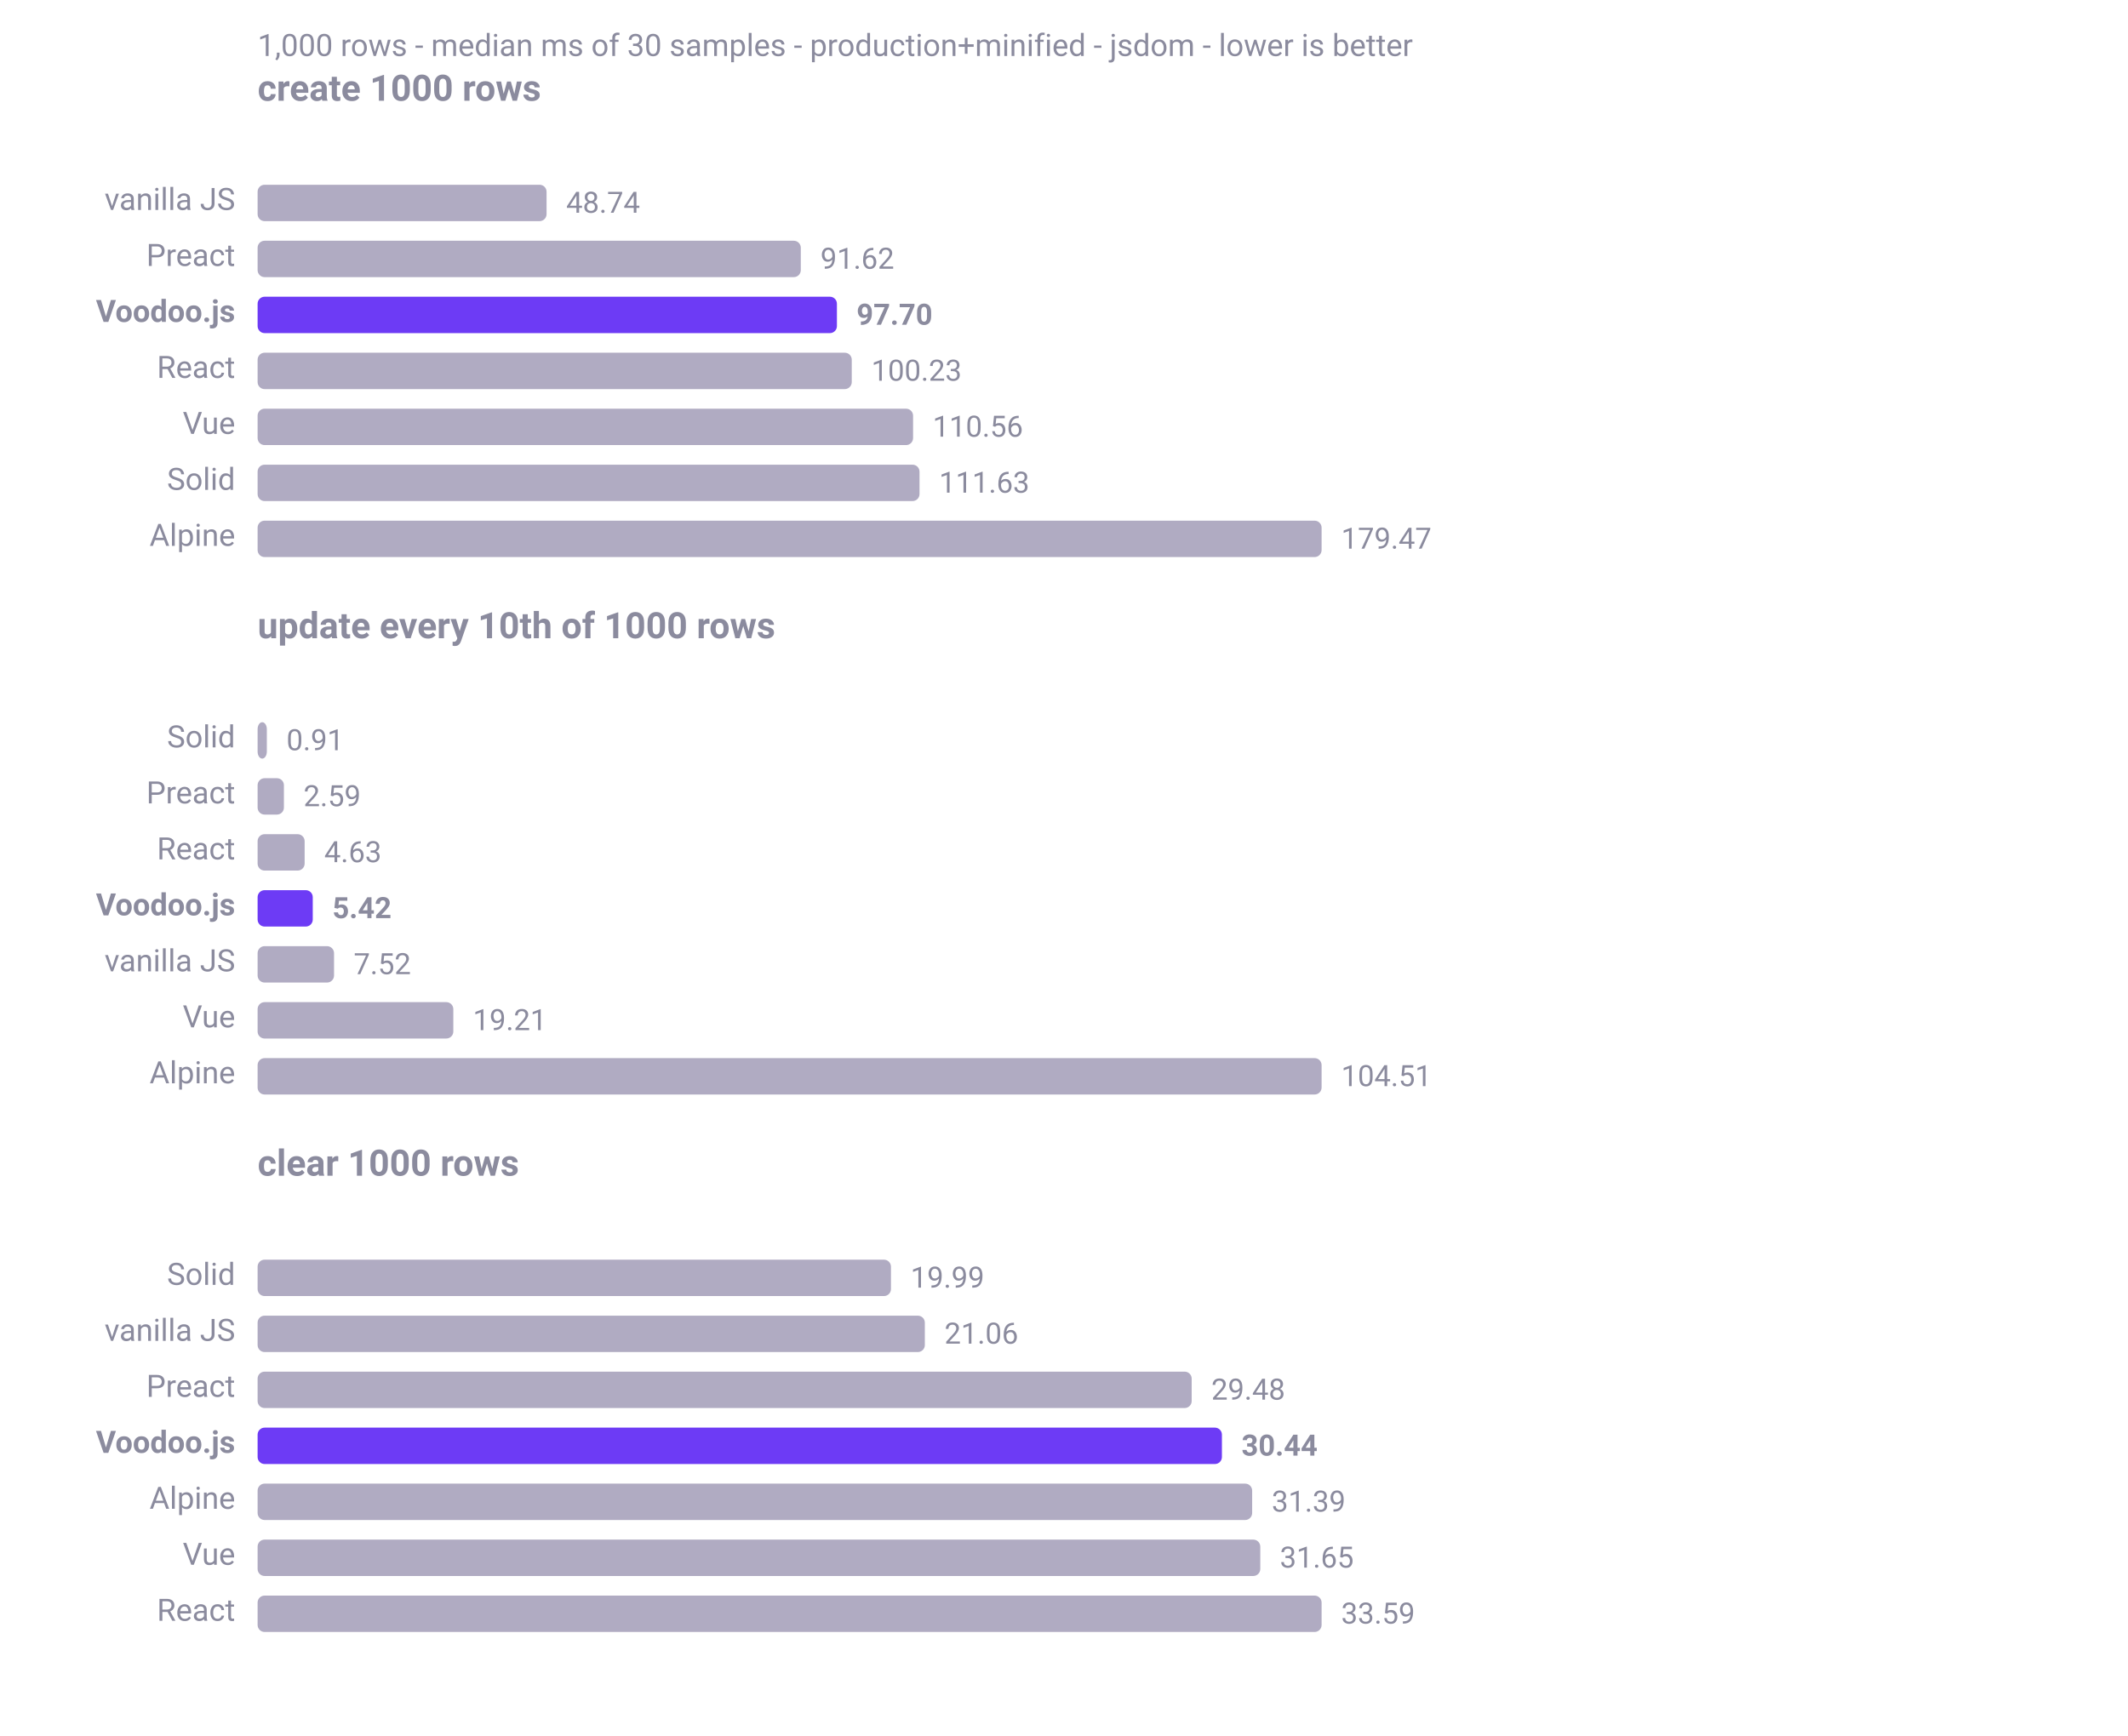
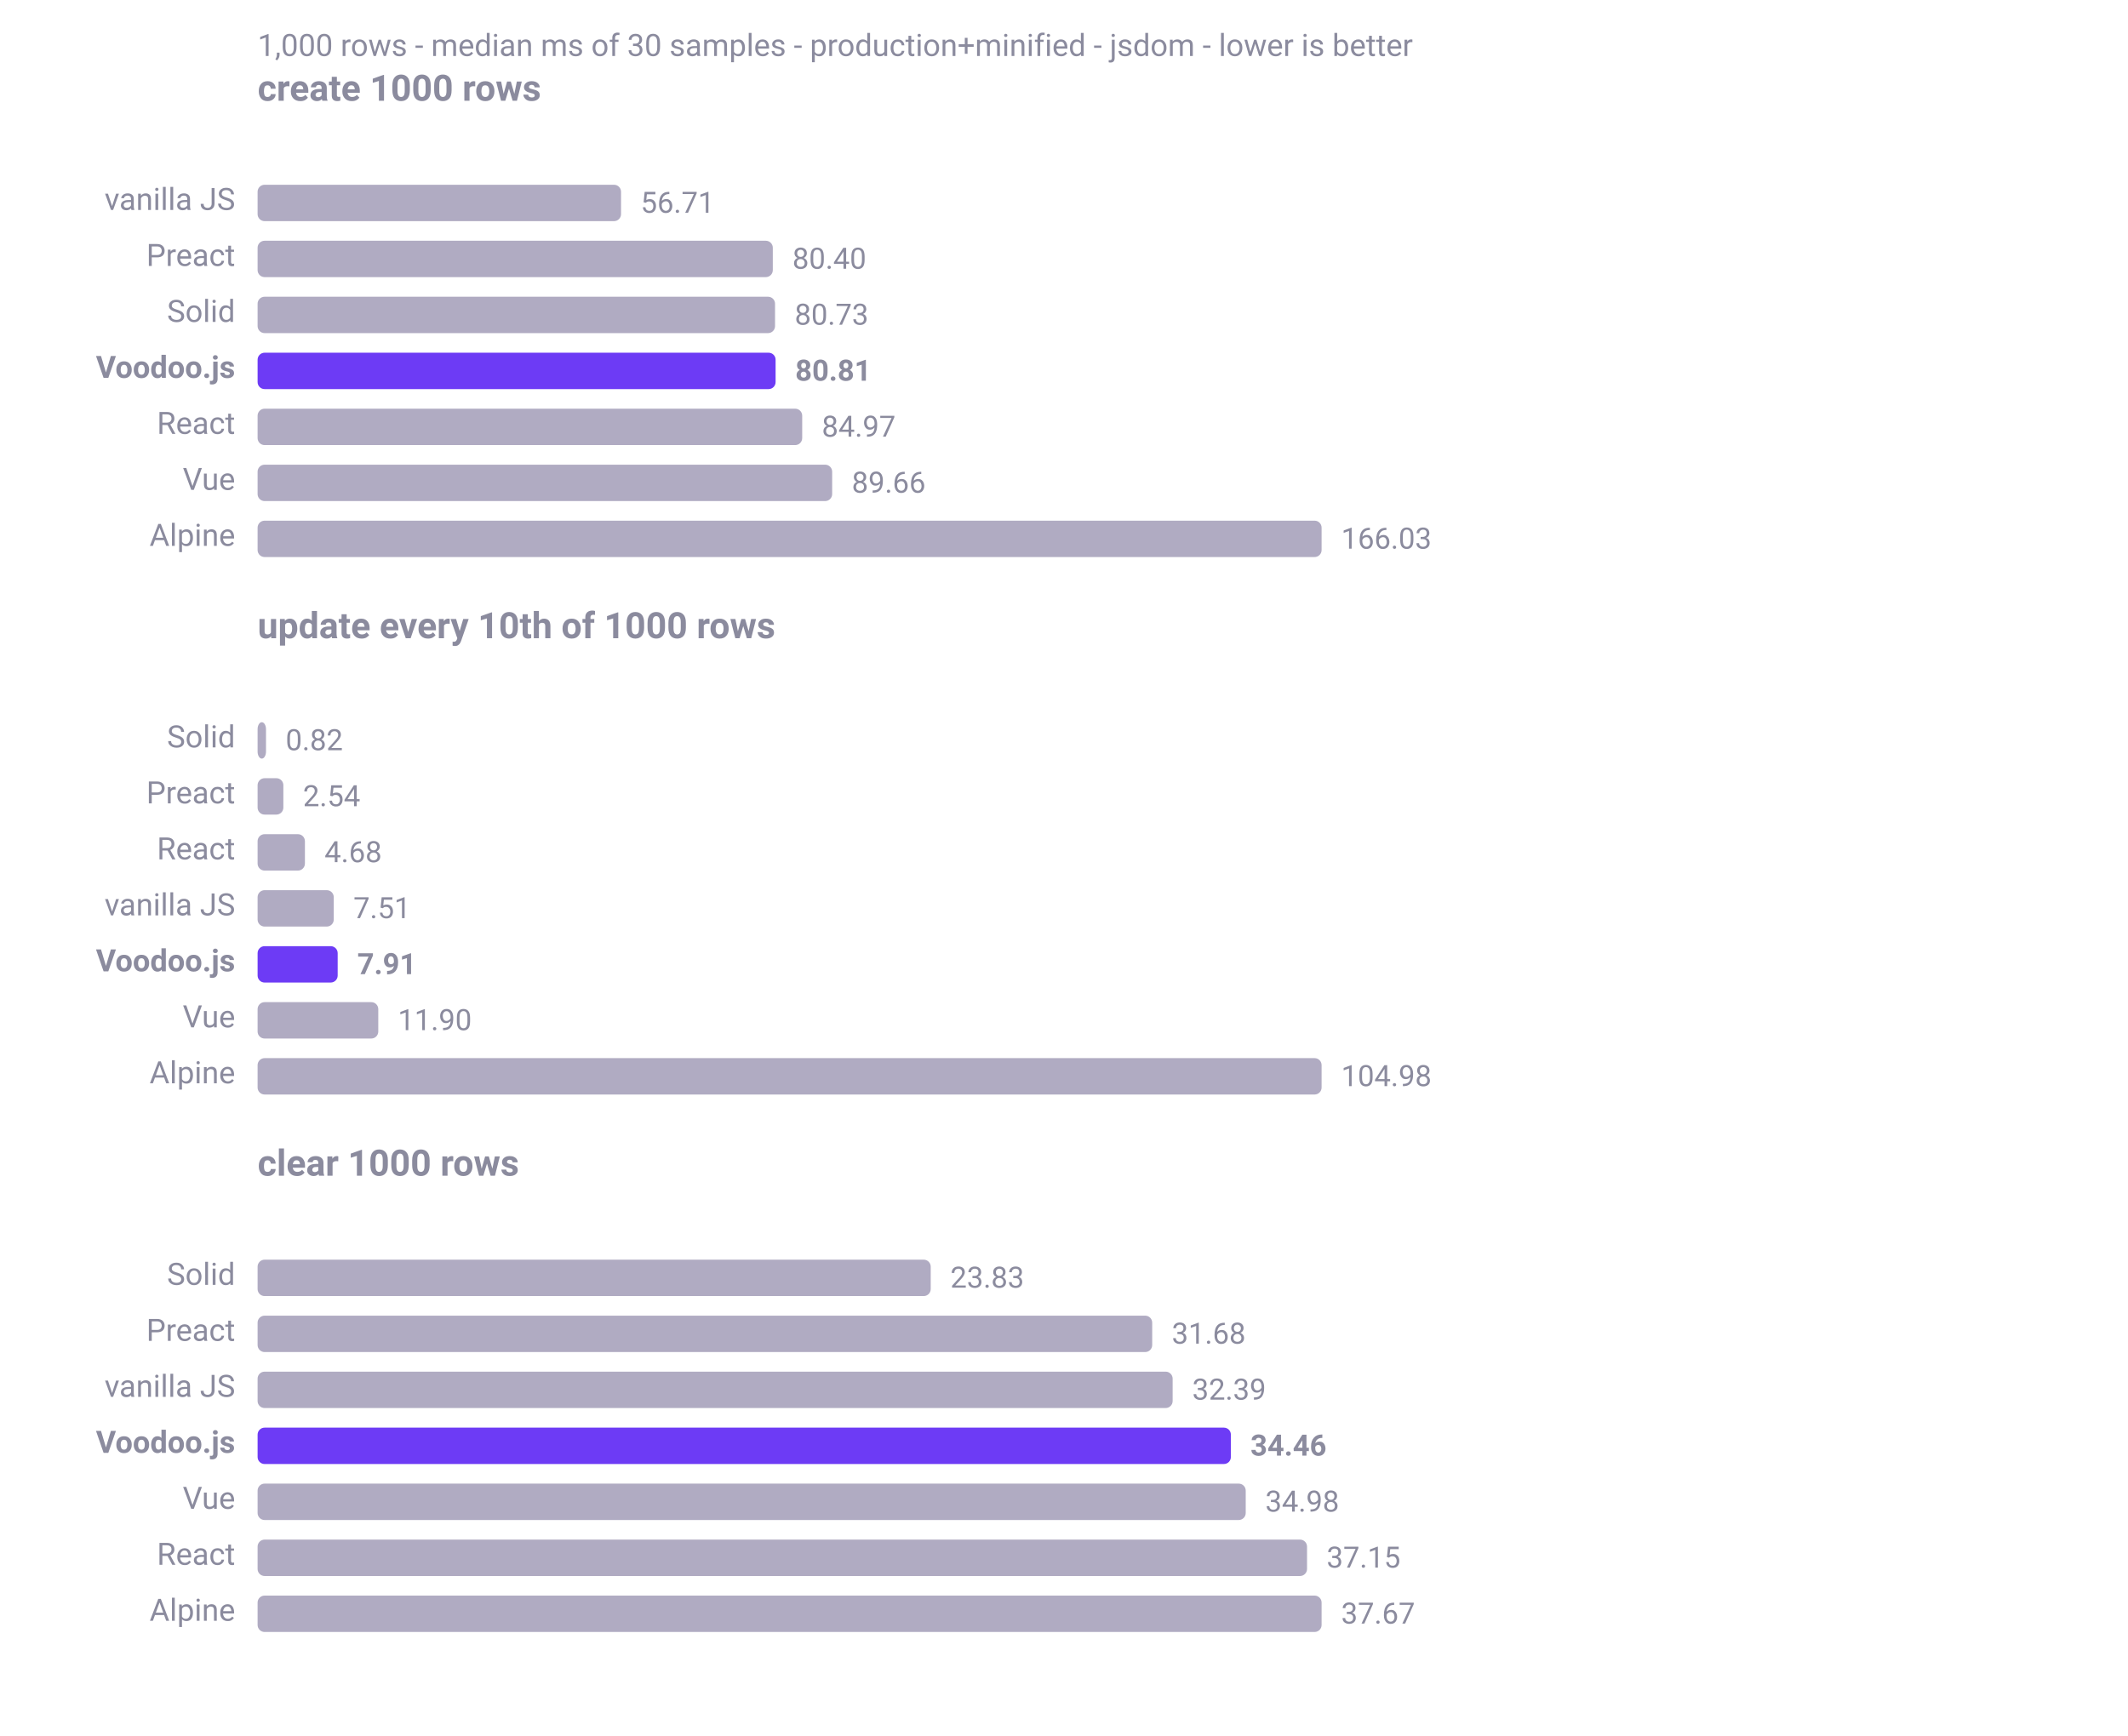
<svg xmlns="http://www.w3.org/2000/svg" viewBox="0 0 760 620" width="760" height="620" font-family="ui-sans-serif,system-ui,-apple-system,Segoe UI,Roboto,sans-serif">
  <text x="92" y="20" font-size="11" fill="#8b8b9e">1,000 rows - median ms of 30 samples - production+minified - jsdom - lower is better</text>
  <text x="92" y="36" font-size="13" font-weight="700" fill="#8b8b9e">create 1000 rows</text>
  <text x="84" y="75" font-size="11" text-anchor="end" fill="#8b8b9e" font-weight="400">vanilla JS</text>
-   <rect x="92" y="66" width="103.2" height="13" rx="2.5" fill="#b0abc2" />
-   <text x="202.2" y="76" font-size="10.5" fill="#8b8b9e" font-weight="400">48.74</text>
+   <rect x="92" y="66" width="129.8" height="13" rx="2.5" fill="#b0abc2" />
+   <text x="228.8" y="76" font-size="10.5" fill="#8b8b9e" font-weight="400">56.71</text>
  <text x="84" y="95" font-size="11" text-anchor="end" fill="#8b8b9e" font-weight="400">Preact</text>
-   <rect x="92" y="86" width="194.0" height="13" rx="2.5" fill="#b0abc2" />
-   <text x="293.0" y="96" font-size="10.5" fill="#8b8b9e" font-weight="400">91.62</text>
-   <text x="84" y="115" font-size="11" text-anchor="end" fill="#8b8b9e" font-weight="700">Voodoo.js</text>
-   <rect x="92" y="106" width="206.9" height="13" rx="2.5" fill="#6D3BF5" />
-   <text x="305.9" y="116" font-size="10.5" fill="#8b8b9e" font-weight="700">97.70</text>
-   <text x="84" y="135" font-size="11" text-anchor="end" fill="#8b8b9e" font-weight="400">React</text>
-   <rect x="92" y="126" width="212.2" height="13" rx="2.5" fill="#b0abc2" />
-   <text x="311.2" y="136" font-size="10.5" fill="#8b8b9e" font-weight="400">100.23</text>
-   <text x="84" y="155" font-size="11" text-anchor="end" fill="#8b8b9e" font-weight="400">Vue</text>
-   <rect x="92" y="146" width="234.1" height="13" rx="2.5" fill="#b0abc2" />
-   <text x="333.1" y="156" font-size="10.5" fill="#8b8b9e" font-weight="400">110.56</text>
-   <text x="84" y="175" font-size="11" text-anchor="end" fill="#8b8b9e" font-weight="400">Solid</text>
-   <rect x="92" y="166" width="236.4" height="13" rx="2.5" fill="#b0abc2" />
-   <text x="335.4" y="176" font-size="10.5" fill="#8b8b9e" font-weight="400">111.63</text>
+   <rect x="92" y="86" width="184.0" height="13" rx="2.5" fill="#b0abc2" />
+   <text x="283.0" y="96" font-size="10.5" fill="#8b8b9e" font-weight="400">80.40</text>
+   <text x="84" y="115" font-size="11" text-anchor="end" fill="#8b8b9e" font-weight="400">Solid</text>
+   <rect x="92" y="106" width="184.8" height="13" rx="2.5" fill="#b0abc2" />
+   <text x="283.8" y="116" font-size="10.5" fill="#8b8b9e" font-weight="400">80.73</text>
+   <text x="84" y="135" font-size="11" text-anchor="end" fill="#8b8b9e" font-weight="700">Voodoo.js</text>
+   <rect x="92" y="126" width="185.0" height="13" rx="2.5" fill="#6D3BF5" />
+   <text x="284.0" y="136" font-size="10.5" fill="#8b8b9e" font-weight="700">80.81</text>
+   <text x="84" y="155" font-size="11" text-anchor="end" fill="#8b8b9e" font-weight="400">React</text>
+   <rect x="92" y="146" width="194.5" height="13" rx="2.5" fill="#b0abc2" />
+   <text x="293.5" y="156" font-size="10.5" fill="#8b8b9e" font-weight="400">84.97</text>
+   <text x="84" y="175" font-size="11" text-anchor="end" fill="#8b8b9e" font-weight="400">Vue</text>
+   <rect x="92" y="166" width="205.2" height="13" rx="2.5" fill="#b0abc2" />
+   <text x="304.2" y="176" font-size="10.5" fill="#8b8b9e" font-weight="400">89.66</text>
  <text x="84" y="195" font-size="11" text-anchor="end" fill="#8b8b9e" font-weight="400">Alpine</text>
  <rect x="92" y="186" width="380.0" height="13" rx="2.5" fill="#b0abc2" />
-   <text x="479.0" y="196" font-size="10.5" fill="#8b8b9e" font-weight="400">179.47</text>
+   <text x="479.0" y="196" font-size="10.5" fill="#8b8b9e" font-weight="400">166.03</text>
  <text x="92" y="228" font-size="13" font-weight="700" fill="#8b8b9e">update every 10th of 1000 rows</text>
  <text x="84" y="267" font-size="11" text-anchor="end" fill="#8b8b9e" font-weight="400">Solid</text>
-   <rect x="92" y="258" width="3.3" height="13" rx="2.5" fill="#b0abc2" />
-   <text x="102.3" y="268" font-size="10.5" fill="#8b8b9e" font-weight="400">0.91</text>
+   <rect x="92" y="258" width="3.0" height="13" rx="2.5" fill="#b0abc2" />
+   <text x="102.0" y="268" font-size="10.5" fill="#8b8b9e" font-weight="400">0.82</text>
  <text x="84" y="287" font-size="11" text-anchor="end" fill="#8b8b9e" font-weight="400">Preact</text>
-   <rect x="92" y="278" width="9.4" height="13" rx="2.5" fill="#b0abc2" />
-   <text x="108.4" y="288" font-size="10.5" fill="#8b8b9e" font-weight="400">2.59</text>
+   <rect x="92" y="278" width="9.2" height="13" rx="2.5" fill="#b0abc2" />
+   <text x="108.2" y="288" font-size="10.5" fill="#8b8b9e" font-weight="400">2.54</text>
  <text x="84" y="307" font-size="11" text-anchor="end" fill="#8b8b9e" font-weight="400">React</text>
-   <rect x="92" y="298" width="16.8" height="13" rx="2.5" fill="#b0abc2" />
-   <text x="115.8" y="308" font-size="10.5" fill="#8b8b9e" font-weight="400">4.63</text>
-   <text x="84" y="327" font-size="11" text-anchor="end" fill="#8b8b9e" font-weight="700">Voodoo.js</text>
-   <rect x="92" y="318" width="19.7" height="13" rx="2.5" fill="#6D3BF5" />
-   <text x="118.7" y="328" font-size="10.5" fill="#8b8b9e" font-weight="700">5.42</text>
-   <text x="84" y="347" font-size="11" text-anchor="end" fill="#8b8b9e" font-weight="400">vanilla JS</text>
-   <rect x="92" y="338" width="27.3" height="13" rx="2.5" fill="#b0abc2" />
-   <text x="126.3" y="348" font-size="10.5" fill="#8b8b9e" font-weight="400">7.52</text>
+   <rect x="92" y="298" width="16.9" height="13" rx="2.5" fill="#b0abc2" />
+   <text x="115.9" y="308" font-size="10.5" fill="#8b8b9e" font-weight="400">4.68</text>
+   <text x="84" y="327" font-size="11" text-anchor="end" fill="#8b8b9e" font-weight="400">vanilla JS</text>
+   <rect x="92" y="318" width="27.2" height="13" rx="2.5" fill="#b0abc2" />
+   <text x="126.2" y="328" font-size="10.5" fill="#8b8b9e" font-weight="400">7.51</text>
+   <text x="84" y="347" font-size="11" text-anchor="end" fill="#8b8b9e" font-weight="700">Voodoo.js</text>
+   <rect x="92" y="338" width="28.6" height="13" rx="2.5" fill="#6D3BF5" />
+   <text x="127.6" y="348" font-size="10.5" fill="#8b8b9e" font-weight="700">7.91</text>
  <text x="84" y="367" font-size="11" text-anchor="end" fill="#8b8b9e" font-weight="400">Vue</text>
-   <rect x="92" y="358" width="69.9" height="13" rx="2.5" fill="#b0abc2" />
-   <text x="168.9" y="368" font-size="10.5" fill="#8b8b9e" font-weight="400">19.21</text>
+   <rect x="92" y="358" width="43.1" height="13" rx="2.5" fill="#b0abc2" />
+   <text x="142.1" y="368" font-size="10.5" fill="#8b8b9e" font-weight="400">11.90</text>
  <text x="84" y="387" font-size="11" text-anchor="end" fill="#8b8b9e" font-weight="400">Alpine</text>
  <rect x="92" y="378" width="380.0" height="13" rx="2.5" fill="#b0abc2" />
-   <text x="479.0" y="388" font-size="10.5" fill="#8b8b9e" font-weight="400">104.51</text>
+   <text x="479.0" y="388" font-size="10.5" fill="#8b8b9e" font-weight="400">104.98</text>
  <text x="92" y="420" font-size="13" font-weight="700" fill="#8b8b9e">clear 1000 rows</text>
  <text x="84" y="459" font-size="11" text-anchor="end" fill="#8b8b9e" font-weight="400">Solid</text>
-   <rect x="92" y="450" width="226.2" height="13" rx="2.5" fill="#b0abc2" />
-   <text x="325.2" y="460" font-size="10.5" fill="#8b8b9e" font-weight="400">19.99</text>
-   <text x="84" y="479" font-size="11" text-anchor="end" fill="#8b8b9e" font-weight="400">vanilla JS</text>
-   <rect x="92" y="470" width="238.3" height="13" rx="2.5" fill="#b0abc2" />
-   <text x="337.3" y="480" font-size="10.5" fill="#8b8b9e" font-weight="400">21.06</text>
-   <text x="84" y="499" font-size="11" text-anchor="end" fill="#8b8b9e" font-weight="400">Preact</text>
-   <rect x="92" y="490" width="333.6" height="13" rx="2.5" fill="#b0abc2" />
-   <text x="432.6" y="500" font-size="10.5" fill="#8b8b9e" font-weight="400">29.48</text>
+   <rect x="92" y="450" width="240.4" height="13" rx="2.5" fill="#b0abc2" />
+   <text x="339.4" y="460" font-size="10.5" fill="#8b8b9e" font-weight="400">23.83</text>
+   <text x="84" y="479" font-size="11" text-anchor="end" fill="#8b8b9e" font-weight="400">Preact</text>
+   <rect x="92" y="470" width="319.5" height="13" rx="2.5" fill="#b0abc2" />
+   <text x="418.5" y="480" font-size="10.5" fill="#8b8b9e" font-weight="400">31.68</text>
+   <text x="84" y="499" font-size="11" text-anchor="end" fill="#8b8b9e" font-weight="400">vanilla JS</text>
+   <rect x="92" y="490" width="326.8" height="13" rx="2.5" fill="#b0abc2" />
+   <text x="425.8" y="500" font-size="10.5" fill="#8b8b9e" font-weight="400">32.39</text>
  <text x="84" y="519" font-size="11" text-anchor="end" fill="#8b8b9e" font-weight="700">Voodoo.js</text>
-   <rect x="92" y="510" width="344.4" height="13" rx="2.5" fill="#6D3BF5" />
-   <text x="443.4" y="520" font-size="10.5" fill="#8b8b9e" font-weight="700">30.44</text>
-   <text x="84" y="539" font-size="11" text-anchor="end" fill="#8b8b9e" font-weight="400">Alpine</text>
-   <rect x="92" y="530" width="355.2" height="13" rx="2.5" fill="#b0abc2" />
-   <text x="454.2" y="540" font-size="10.5" fill="#8b8b9e" font-weight="400">31.39</text>
-   <text x="84" y="559" font-size="11" text-anchor="end" fill="#8b8b9e" font-weight="400">Vue</text>
-   <rect x="92" y="550" width="358.1" height="13" rx="2.5" fill="#b0abc2" />
-   <text x="457.1" y="560" font-size="10.5" fill="#8b8b9e" font-weight="400">31.65</text>
-   <text x="84" y="579" font-size="11" text-anchor="end" fill="#8b8b9e" font-weight="400">React</text>
+   <rect x="92" y="510" width="347.6" height="13" rx="2.5" fill="#6D3BF5" />
+   <text x="446.6" y="520" font-size="10.5" fill="#8b8b9e" font-weight="700">34.46</text>
+   <text x="84" y="539" font-size="11" text-anchor="end" fill="#8b8b9e" font-weight="400">Vue</text>
+   <rect x="92" y="530" width="352.9" height="13" rx="2.5" fill="#b0abc2" />
+   <text x="451.9" y="540" font-size="10.5" fill="#8b8b9e" font-weight="400">34.98</text>
+   <text x="84" y="559" font-size="11" text-anchor="end" fill="#8b8b9e" font-weight="400">React</text>
+   <rect x="92" y="550" width="374.8" height="13" rx="2.5" fill="#b0abc2" />
+   <text x="473.8" y="560" font-size="10.5" fill="#8b8b9e" font-weight="400">37.15</text>
+   <text x="84" y="579" font-size="11" text-anchor="end" fill="#8b8b9e" font-weight="400">Alpine</text>
  <rect x="92" y="570" width="380.0" height="13" rx="2.5" fill="#b0abc2" />
-   <text x="479.0" y="580" font-size="10.5" fill="#8b8b9e" font-weight="400">33.59</text>
+   <text x="479.0" y="580" font-size="10.5" fill="#8b8b9e" font-weight="400">37.67</text>
</svg>
